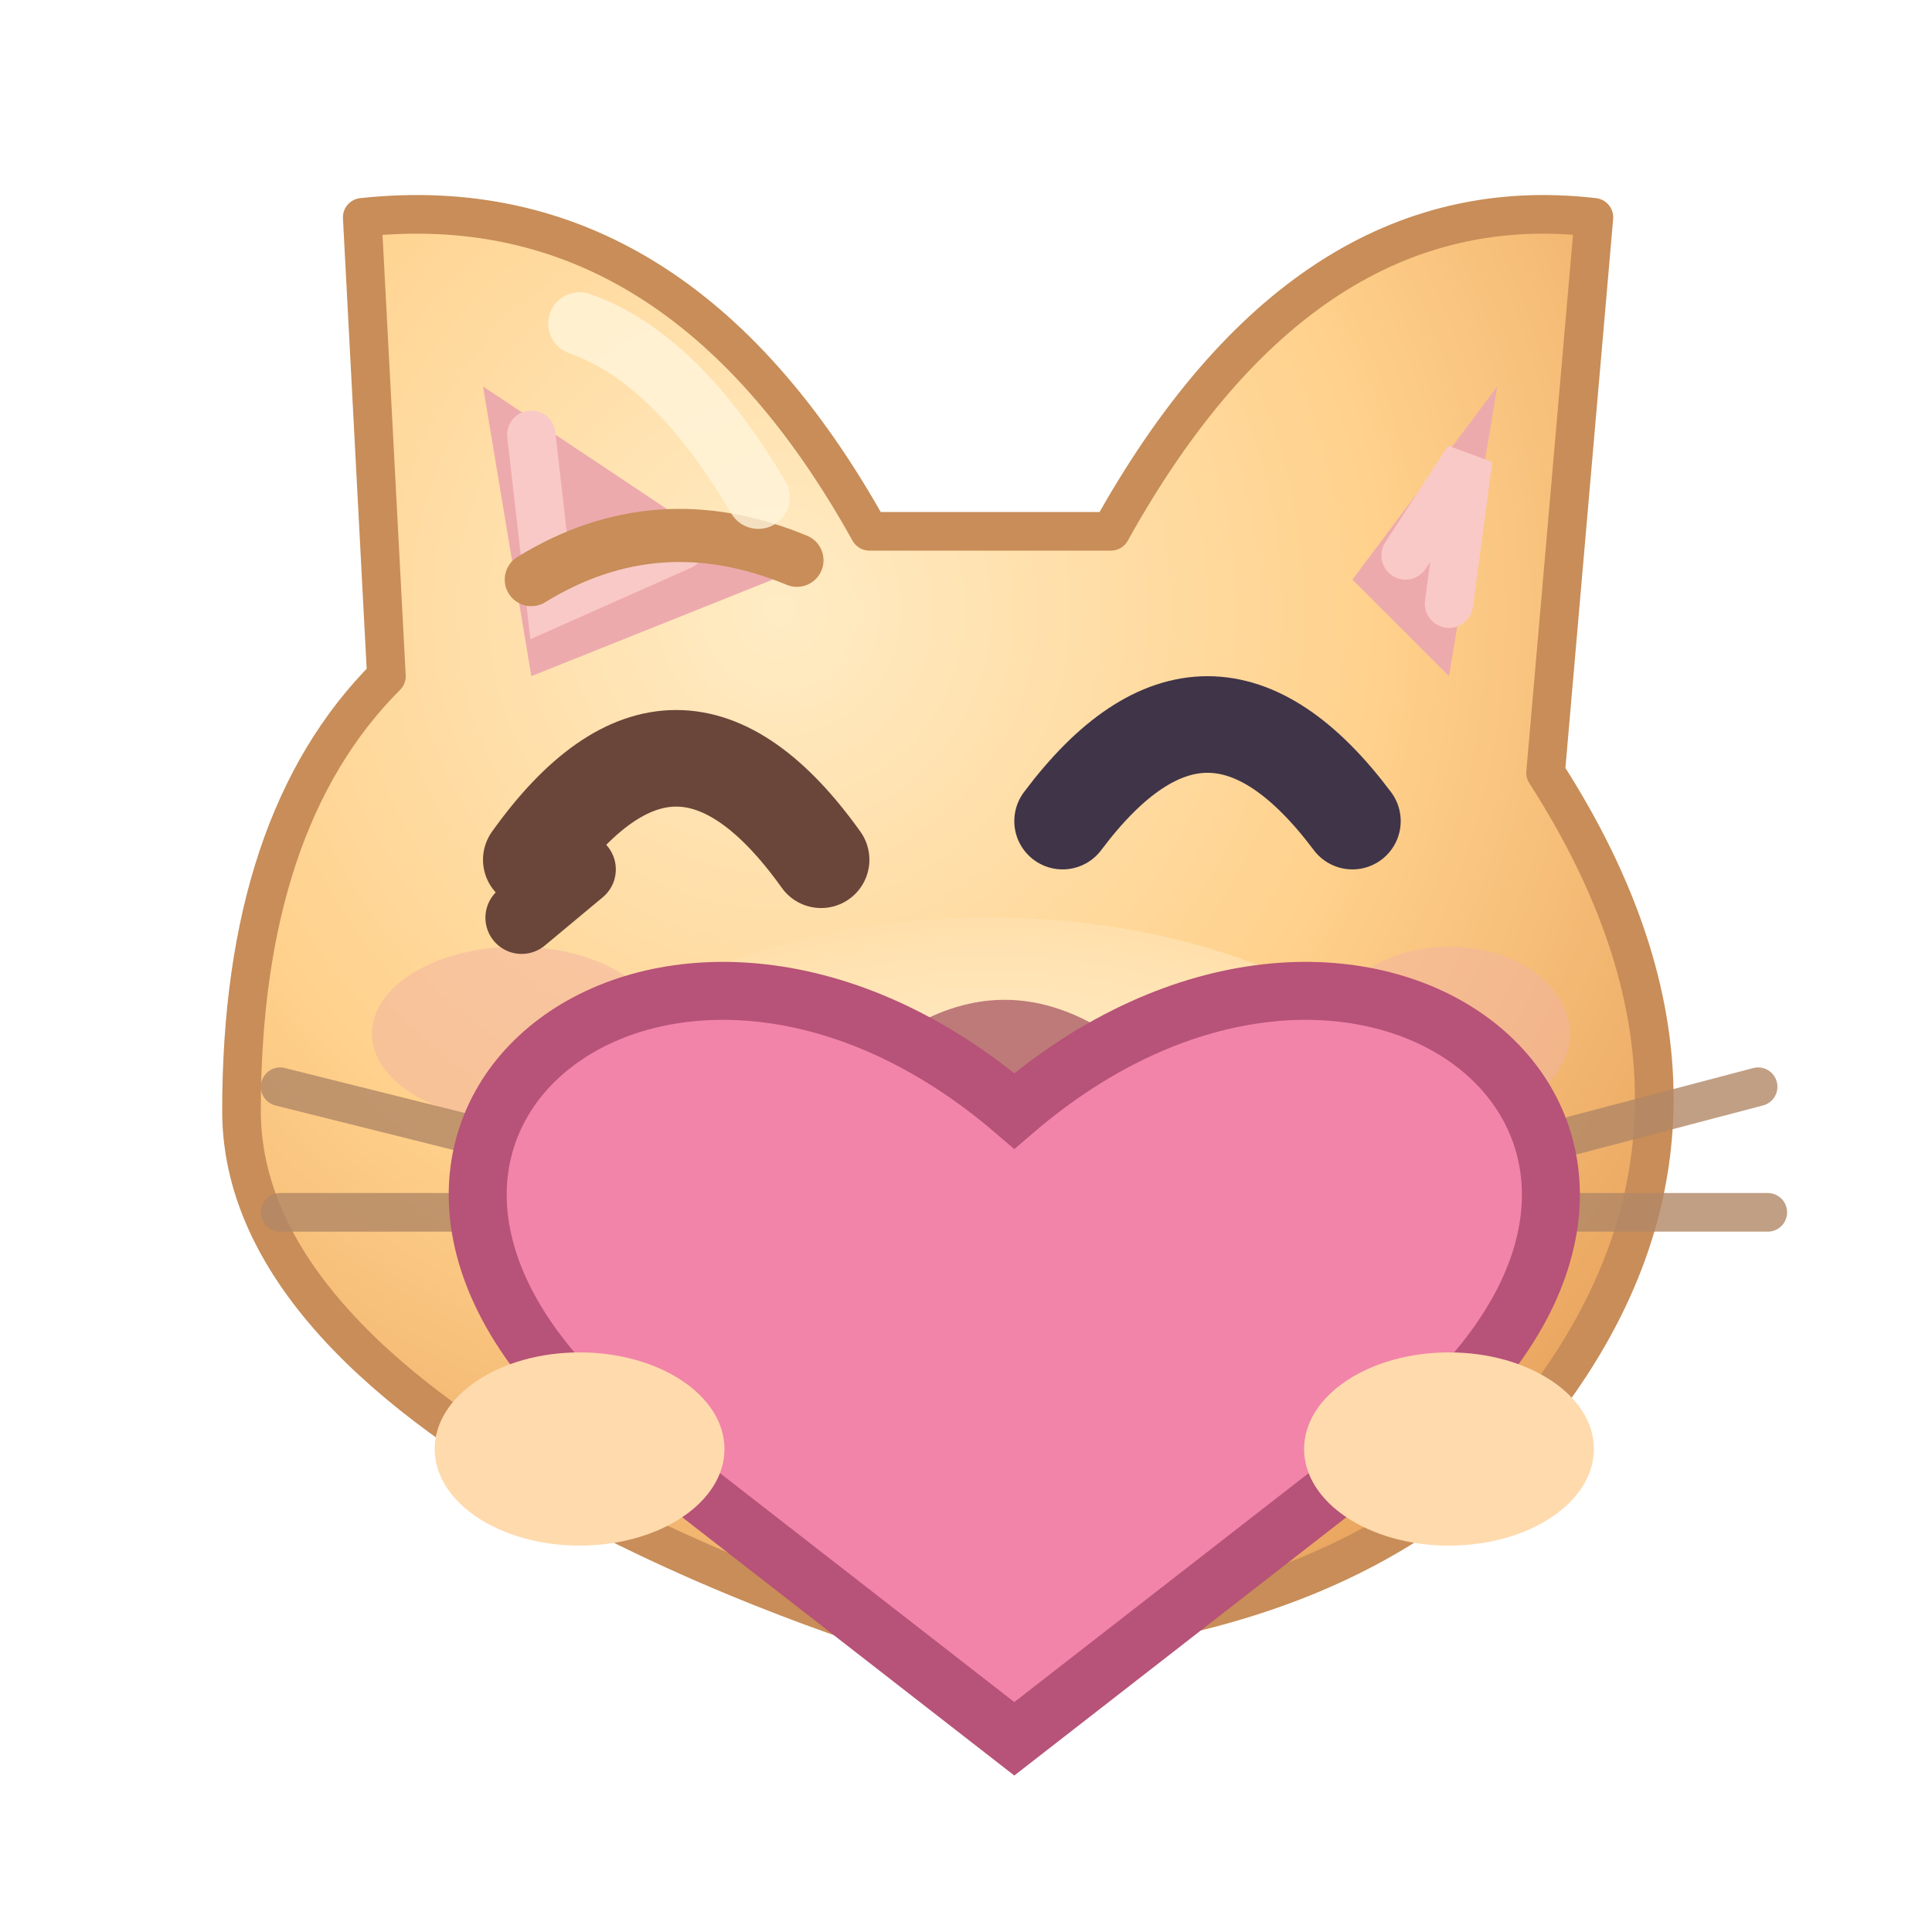
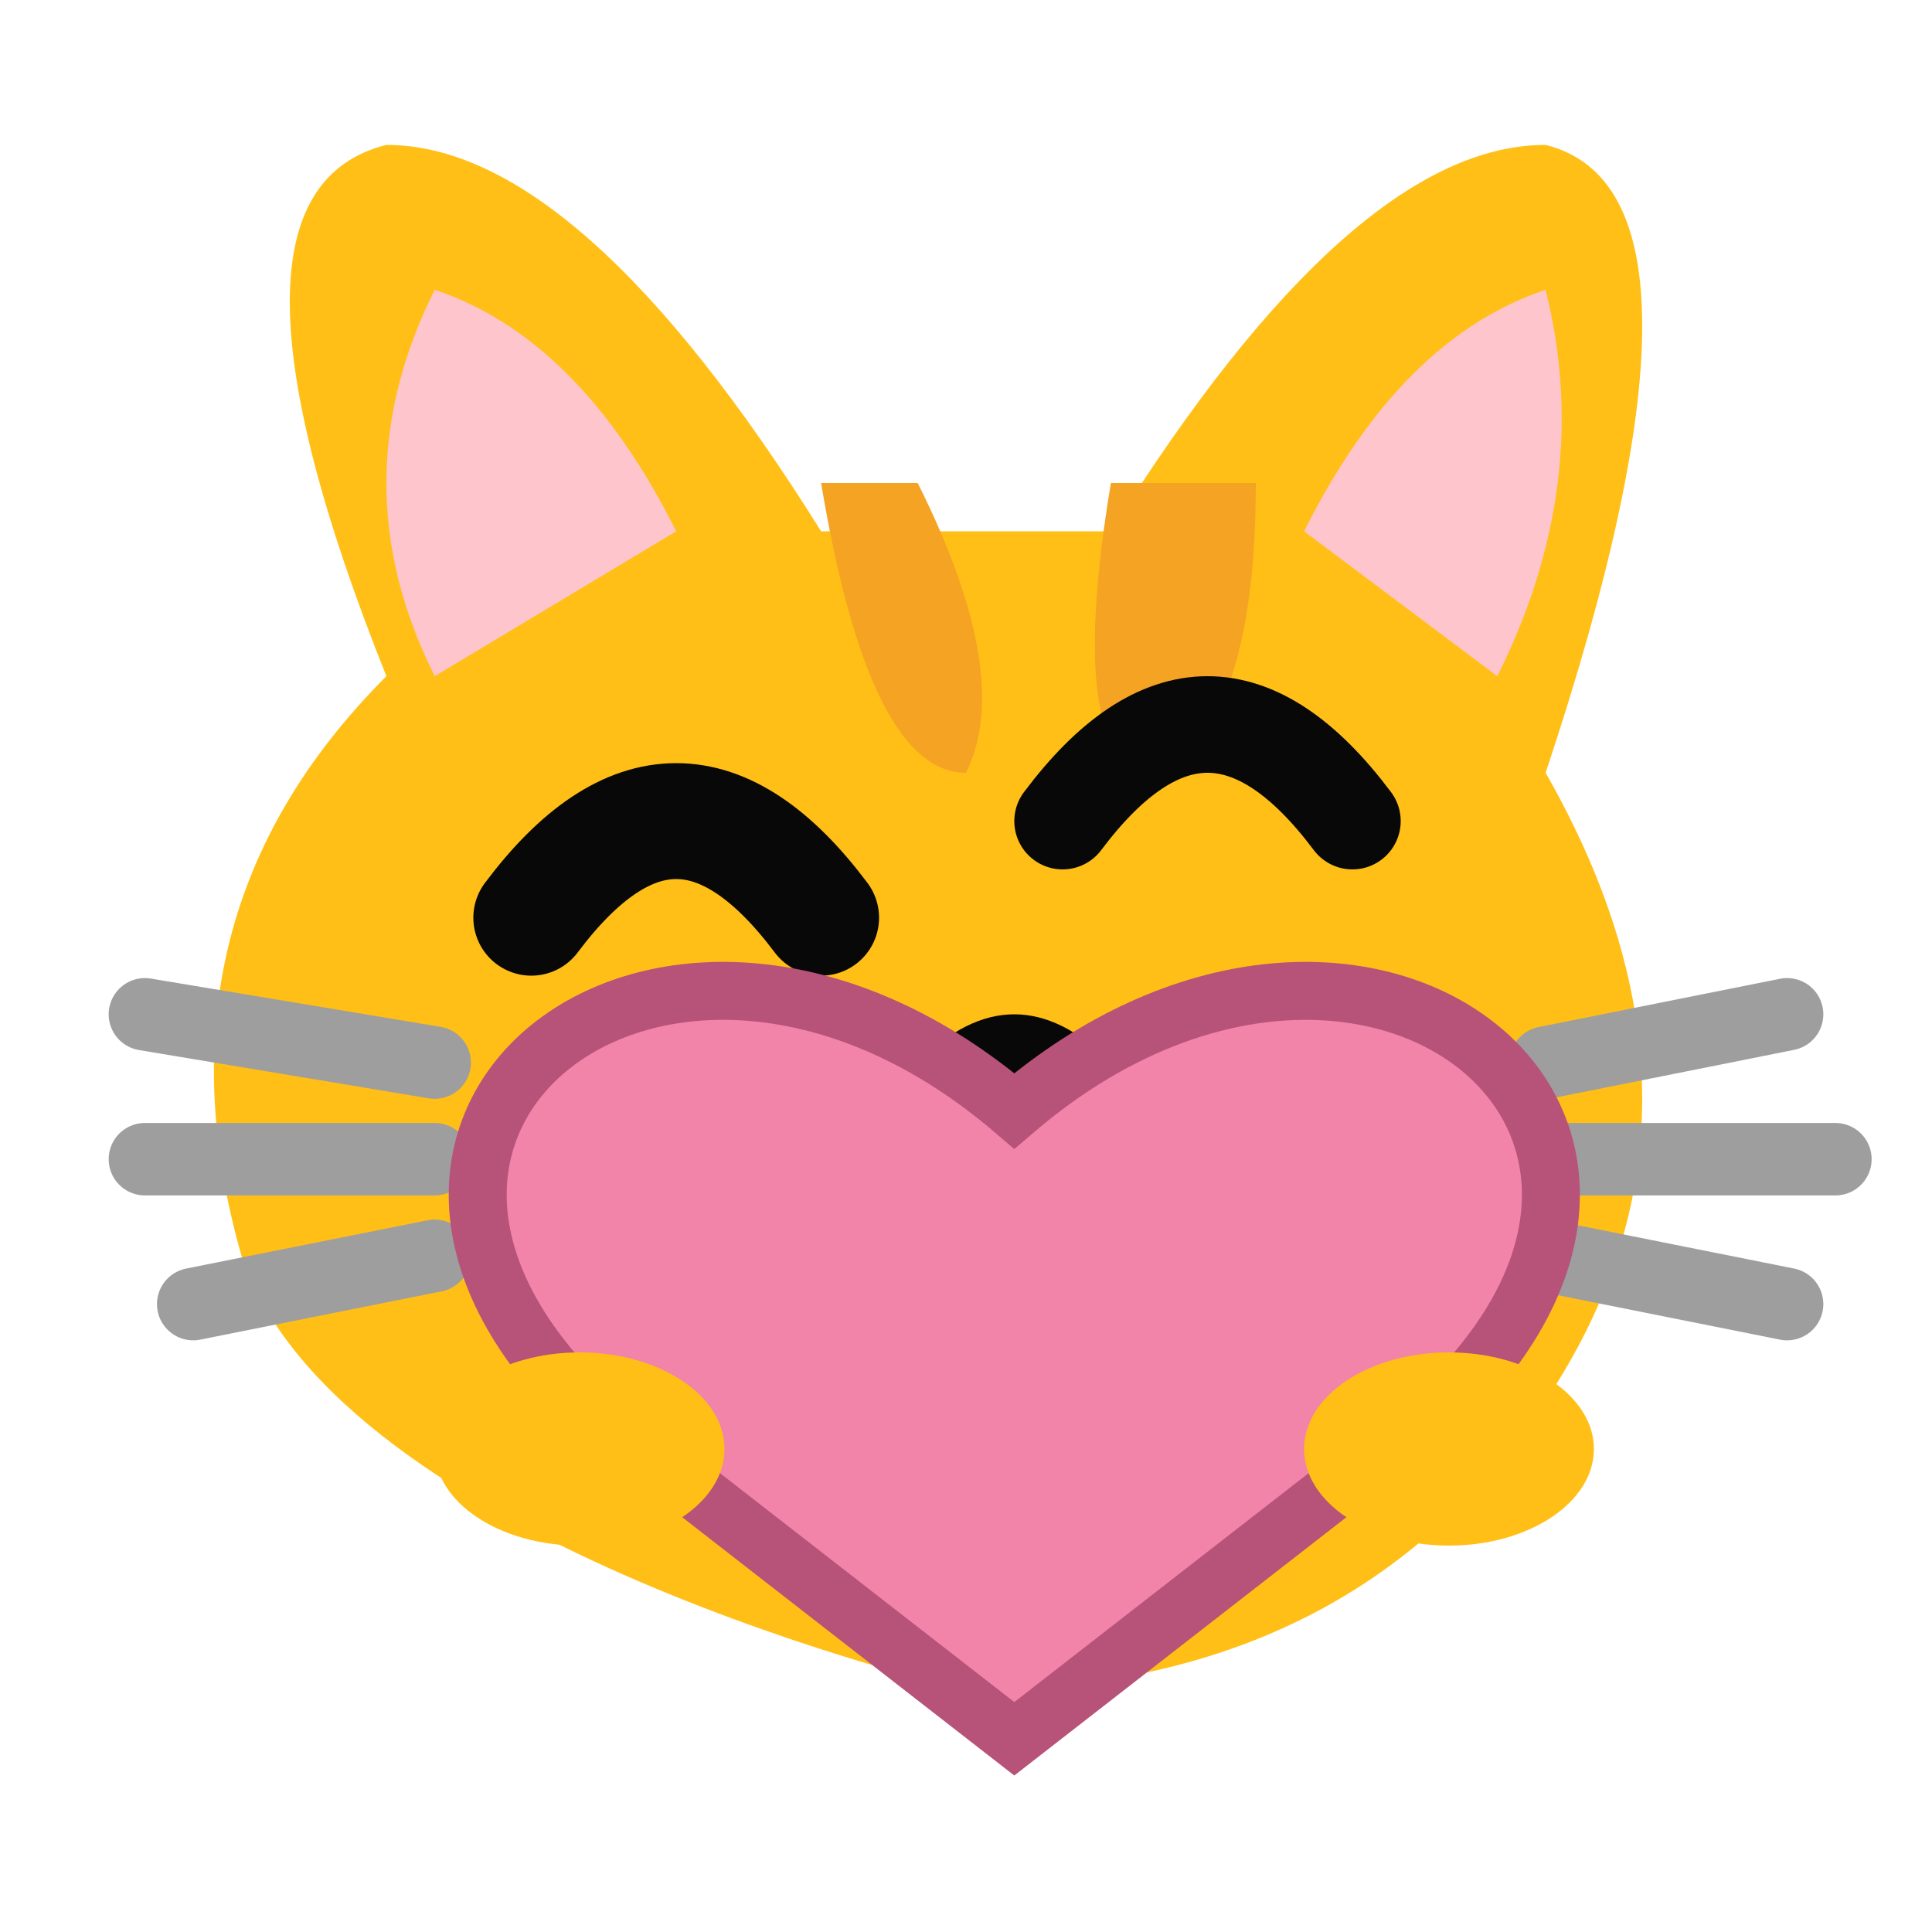
<svg class="reaction-art pirate-cat" viewBox="0 0 40 40" width="128" height="128" aria-hidden="true" focusable="false" data-cat-reaction="love">
-   <defs>
-     <radialGradient id="cat-coat-love" cx="38%" cy="28%" r="78%">
-       <stop offset="0" stop-color="#ffecc5" />
-       <stop offset=".55" stop-color="#ffd18c" />
-       <stop offset="1" stop-color="#e9a45e" />
-     </radialGradient>
-     <radialGradient id="cat-muzzle-love">
-       <stop stop-color="#fff5dc" />
-       <stop offset="1" stop-color="#ffe0ac" />
-     </radialGradient>
-   </defs>
-   <path d="M8 14 7.5 4.5q6.5-.7 10.5 6.5h5q4-7.2 10-6.5L32 16q4.5 7 0 13-4 5-13 5S5 30 5 23q0-6 3-9Z" fill="url(#cat-coat-love)" stroke="#c88d58" stroke-width=".8" stroke-linejoin="round" />
-   <path d="m10 8 1 6 5-2Zm18 4 3-4-1 6Z" fill="#edaaad" />
-   <path d="m11 9 .4 3.5 2.7-1.2m15 .2 1.3-2-.4 3" stroke="#f9c9c7" stroke-width="1" fill="none" stroke-linecap="round" />
-   <ellipse cx="20.5" cy="25.5" rx="10.5" ry="6.5" fill="url(#cat-muzzle-love)" />
-   <ellipse cx="10.7" cy="21.4" rx="3" ry="1.8" fill="#f3b4a0" opacity=".55" />
-   <ellipse cx="30" cy="21.4" rx="2.5" ry="1.8" fill="#f3b4a0" opacity=".55" />
-   <path d="M11 17.8q3-4.2 6 0" stroke="#6a453a" stroke-width="2" fill="none" stroke-linecap="round" />
-   <path d="m12 18-1.2 1" stroke="#6a453a" stroke-width="1.5" stroke-linecap="round" />
-   <path d="M11 12q2.6-1.6 5.5-.4" stroke="#c88d58" stroke-width="1.1" fill="none" stroke-linecap="round" />
-   <path d="m18.8 21.3 2 1.8 2-1.8q-2-1.2-4 0Z" fill="#bd7a79" />
-   <path d="m5.8 22.5 4 1m-4 1.6h4m22.8-1.6 3.8-1m-3.8 2.6h4" stroke="#b18765" stroke-width=".8" opacity=".8" stroke-linecap="round" />
-   <path d="M12 6.7q2 .7 3.7 3.6" stroke="#fff5db" stroke-width="1.3" opacity=".8" fill="none" stroke-linecap="round" />
-   <path d="M22 17q3-4 6 0" stroke="#403449" stroke-width="2" fill="none" stroke-linecap="round" />
-   <path d="M17 24q3 4 7 0" fill="none" stroke="#403449" stroke-width="1.7" stroke-linecap="round" />
+   <path d="M8 14Q4 4 8 3q4 0 9 8h6q5-8 9-8 4 1 0 13 4 7 0 13-4 6-12 6S7 32 5 26q-2-7 3-12Z" fill="#ffbf16" />
+   <path d="M9 6q3 1 5 5l-5 3q-2-4 0-8Zm18 5q2-4 5-5 1 4-1 8Z" fill="#ffc5cc" />
+   <path d="M17 10q1 6 3 6 1-2-1-6m4 0q-1 6 1 6 2-1 2-6" fill="#f5a323" />
+   <path d="M11 19q3-4 6 0" stroke="#080808" stroke-width="2.4" fill="none" stroke-linecap="round" />
+   <path d="M19 22q2-2 4 0 0 2-2 3-2-1-2-3Z" fill="#080808" />
+   <path d="m3 21 6 1m-6 2h6m-5 3 5-1m23-4 5-1m-5 3h6m-6 2 5 1" stroke="#9e9e9e" stroke-width="1.5" fill="none" stroke-linecap="round" />
+   <path d="M22 17q3-4 6 0" stroke="#080808" stroke-width="2" fill="none" stroke-linecap="round" />
+   <path d="M17 24q3 4 7 0" fill="none" stroke="#080808" stroke-width="1.7" stroke-linecap="round" />
  <path d="M21 36 12 29c-6-6 2-12 9-6 7-6 15 0 9 6Z" fill="#f184a8" stroke="#b75278" stroke-width="1.2" />
-   <ellipse cx="12" cy="30" rx="3" ry="2" fill="#ffdaad" />
-   <ellipse cx="30" cy="30" rx="3" ry="2" fill="#ffdaad" />
+   <ellipse cx="12" cy="30" rx="3" ry="2" fill="#ffbf16" />
+   <ellipse cx="30" cy="30" rx="3" ry="2" fill="#ffbf16" />
</svg>
